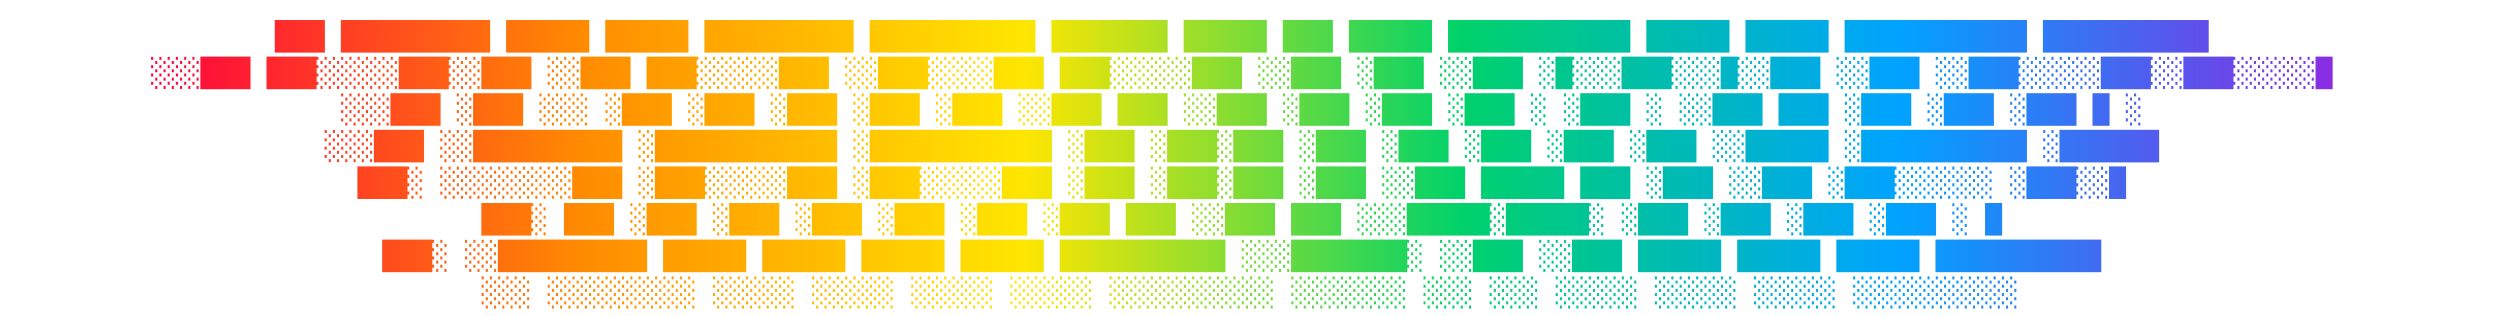
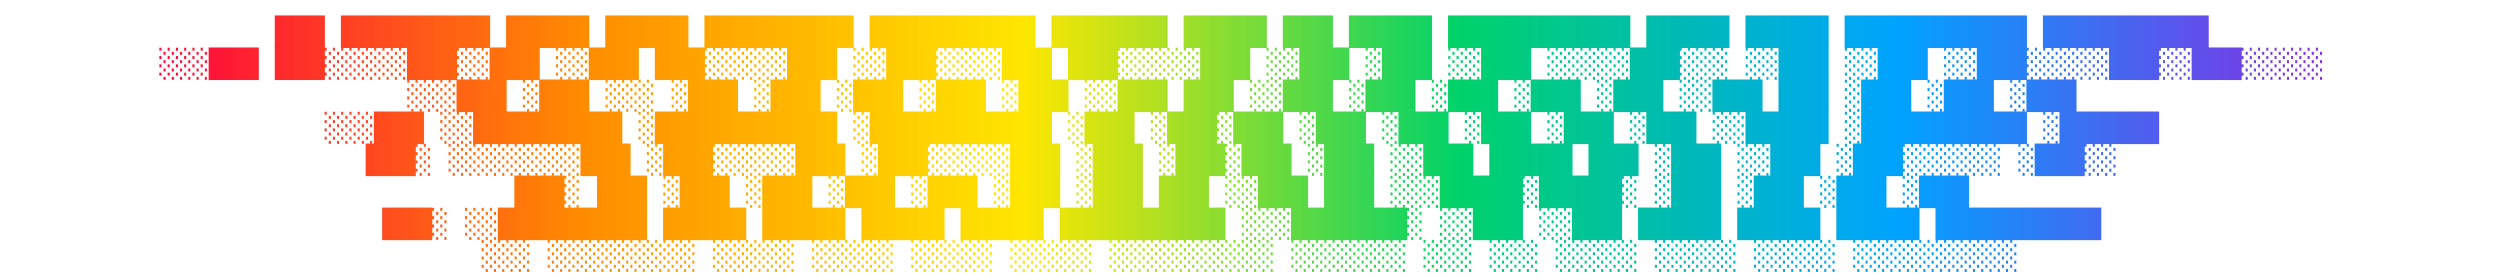
- <svg xmlns="http://www.w3.org/2000/svg" width="1093" height="138" viewBox="0 0 1093 138">
+ <svg xmlns="http://www.w3.org/2000/svg" width="1093" height="122" viewBox="0 0 1093 122">
  <defs>
    <linearGradient id="grad" x1="0%" y1="0%" x2="100%" y2="0%">
      <stop offset="0%" stop-color="#ff0040" />
      <stop offset="20%" stop-color="#ff8c00" />
      <stop offset="40%" stop-color="#ffe600" />
      <stop offset="60%" stop-color="#00d26a" />
      <stop offset="80%" stop-color="#00a3ff" />
      <stop offset="100%" stop-color="#8a2be2" />
    </linearGradient>
  </defs>
  <style>
    .ascii {
      font-family: ui-monospace, 'Cascadia Code', 'Source Code Pro', Menlo, Consolas, monospace;
      font-size: 12px;
      fill: url(#grad);
      white-space: pre;
    }
  </style>
  <text x="50%" text-anchor="middle" class="ascii">
-     <tspan x="50%" y="20"> ███           █████████  █████   █████   █████████   ██████████      ███████    █████   ███   █████ ███████████ █████ █████ ███████████  ██████████</tspan>
-     <tspan x="50%" y="36">░░░███        ███░░░░░███░░███   ░░███   ███░░░░░███ ░░███░░░░███   ███░░░░░███ ░░███   ░███  ░░███ ░█░░░███░░░█░░███ ░░███ ░░███░░░░░███░░███░░░░░█</tspan>
-     <tspan x="50%" y="52">  ░░░███     ░███    ░░░  ░███    ░███  ░███    ░███  ░███   ░░███ ███     ░░███ ░███   ░███   ░███ ░   ░███  ░  ░░███ ███   ░███    ░███ ░███  █ ░ </tspan>
-     <tspan x="50%" y="68">    ░░░███   ░░█████████  ░███████████  ░███████████  ░███    ░███░███      ░███ ░███   ░███   ░███     ░███      ░░█████    ░██████████  ░██████   </tspan>
-     <tspan x="50%" y="84">     ███░     ░░░░░░░░███ ░███░░░░░███  ░███░░░░░███  ░███    ░███░███      ░███ ░░███  █████  ███      ░███       ░░███     ░███░░░░░░   ░███░░█   </tspan>
-     <tspan x="50%" y="100">   ███░       ███    ░███ ░███    ░███  ░███    ░███  ░███    ███ ░░███     ███   ░░░█████░█████░       ░███        ░███     ░███         ░███ ░   █</tspan>
-     <tspan x="50%" y="116"> ███░        ░░█████████  █████   █████ █████   █████ ██████████   ░░░███████░      ░░███ ░░███         █████       █████    █████        ██████████</tspan>
-     <tspan x="50%" y="132">░░░           ░░░░░░░░░  ░░░░░   ░░░░░ ░░░░░   ░░░░░ ░░░░░░░░░░      ░░░░░░░         ░░░   ░░░         ░░░░░       ░░░░░    ░░░░░        ░░░░░░░░░░ </tspan>
+     <tspan x="50%" y="18"> ███           █████████  █████   █████   █████████   ██████████      ███████    █████   ███   █████ ███████████ █████ █████ ███████████  ██████████</tspan>
+     <tspan x="50%" y="32">░░░███        ███░░░░░███░░███   ░░███   ███░░░░░███ ░░███░░░░███   ███░░░░░███ ░░███   ░███  ░░███ ░░░░░███░░░ ░░███ ░░███ ░░███░░░░░███░░███░░░░░ </tspan>
+     <tspan x="50%" y="46">  ░░░███     ░███    ░░░  ░███    ░███  ░███    ░███  ░███   ░░███ ███     ░░███ ░███   ░███   ░███     ░███     ░░███ ███   ░███    ░███ ░███      </tspan>
+     <tspan x="50%" y="60">    ░░░███   ░░█████████  ░███████████  ░███████████  ░███    ░███░███      ░███ ░███   ░███   ░███     ░███      ░░█████    ░██████████  ░██████   </tspan>
+     <tspan x="50%" y="74">     ███░     ░░░░░░░░███ ░███░░░░░███  ░███░░░░░███  ░███    ░███░███      ░███ ░░███  █████  ███      ░███       ░░███     ░███░░░░░░   ░███░░    </tspan>
+     <tspan x="50%" y="88">   ███░       ███    ░███ ░███    ░███  ░███    ░███  ░███    ███ ░░███     ███   ░░░█████░█████░       ░███        ░███     ░███         ░███      </tspan>
+     <tspan x="50%" y="102"> ███░        ░░█████████  █████   █████ █████   █████ ██████████   ░░░███████░      ░░███ ░░███         █████       █████    █████        ██████████</tspan>
+     <tspan x="50%" y="116">░░░           ░░░░░░░░░  ░░░░░   ░░░░░ ░░░░░   ░░░░░ ░░░░░░░░░░      ░░░░░░░         ░░░   ░░░         ░░░░░       ░░░░░    ░░░░░        ░░░░░░░░░░ </tspan>
  </text>
</svg>
